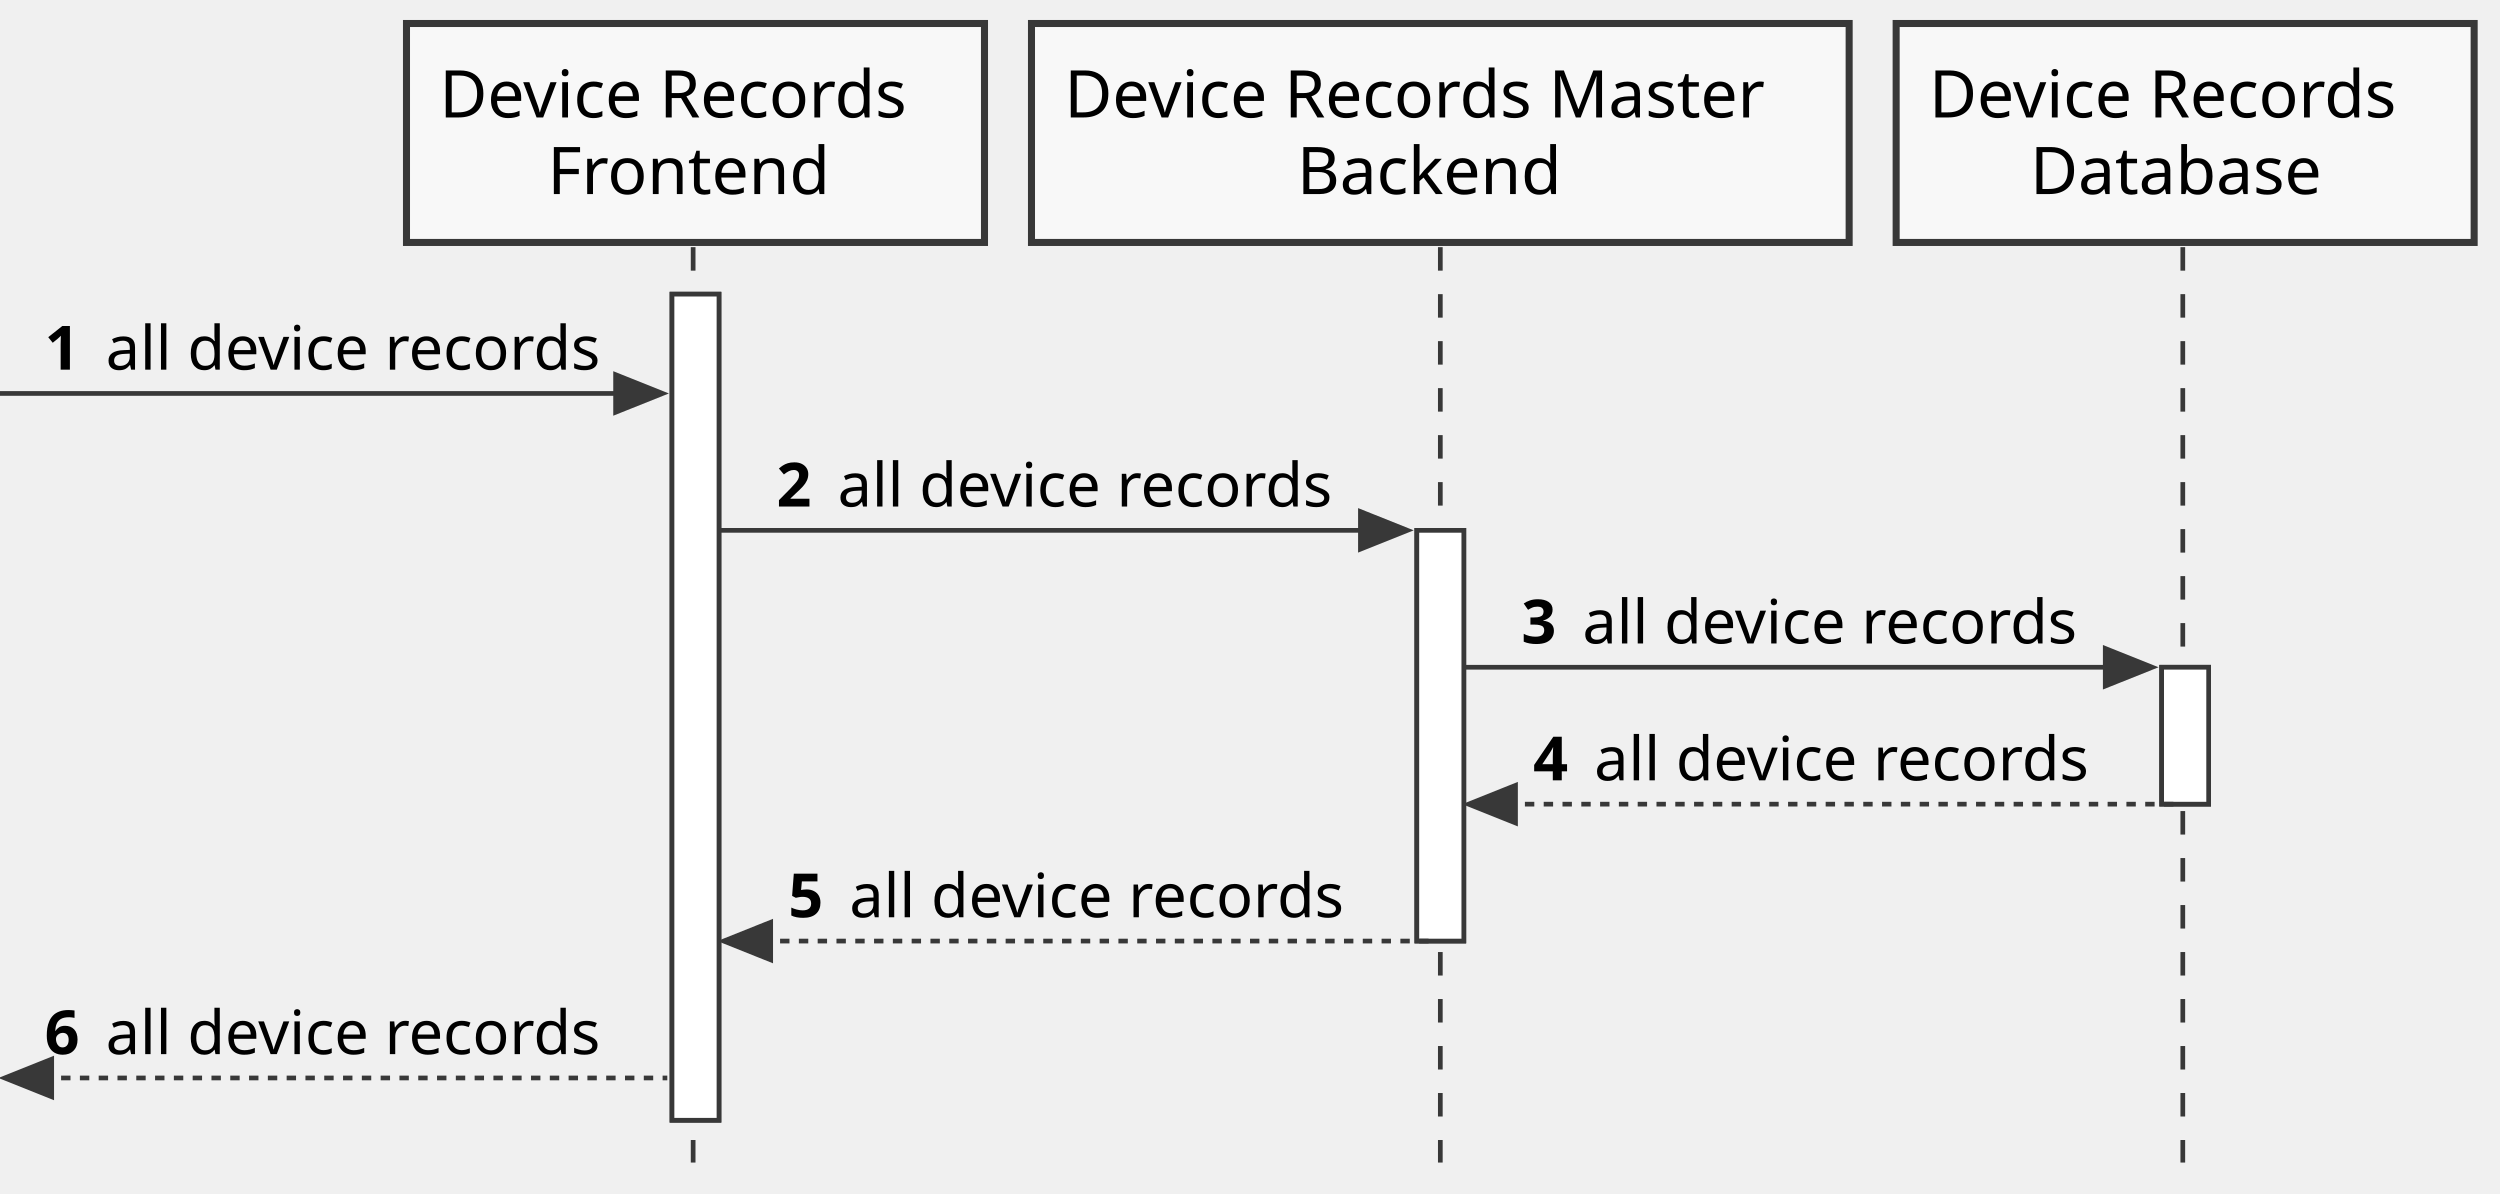
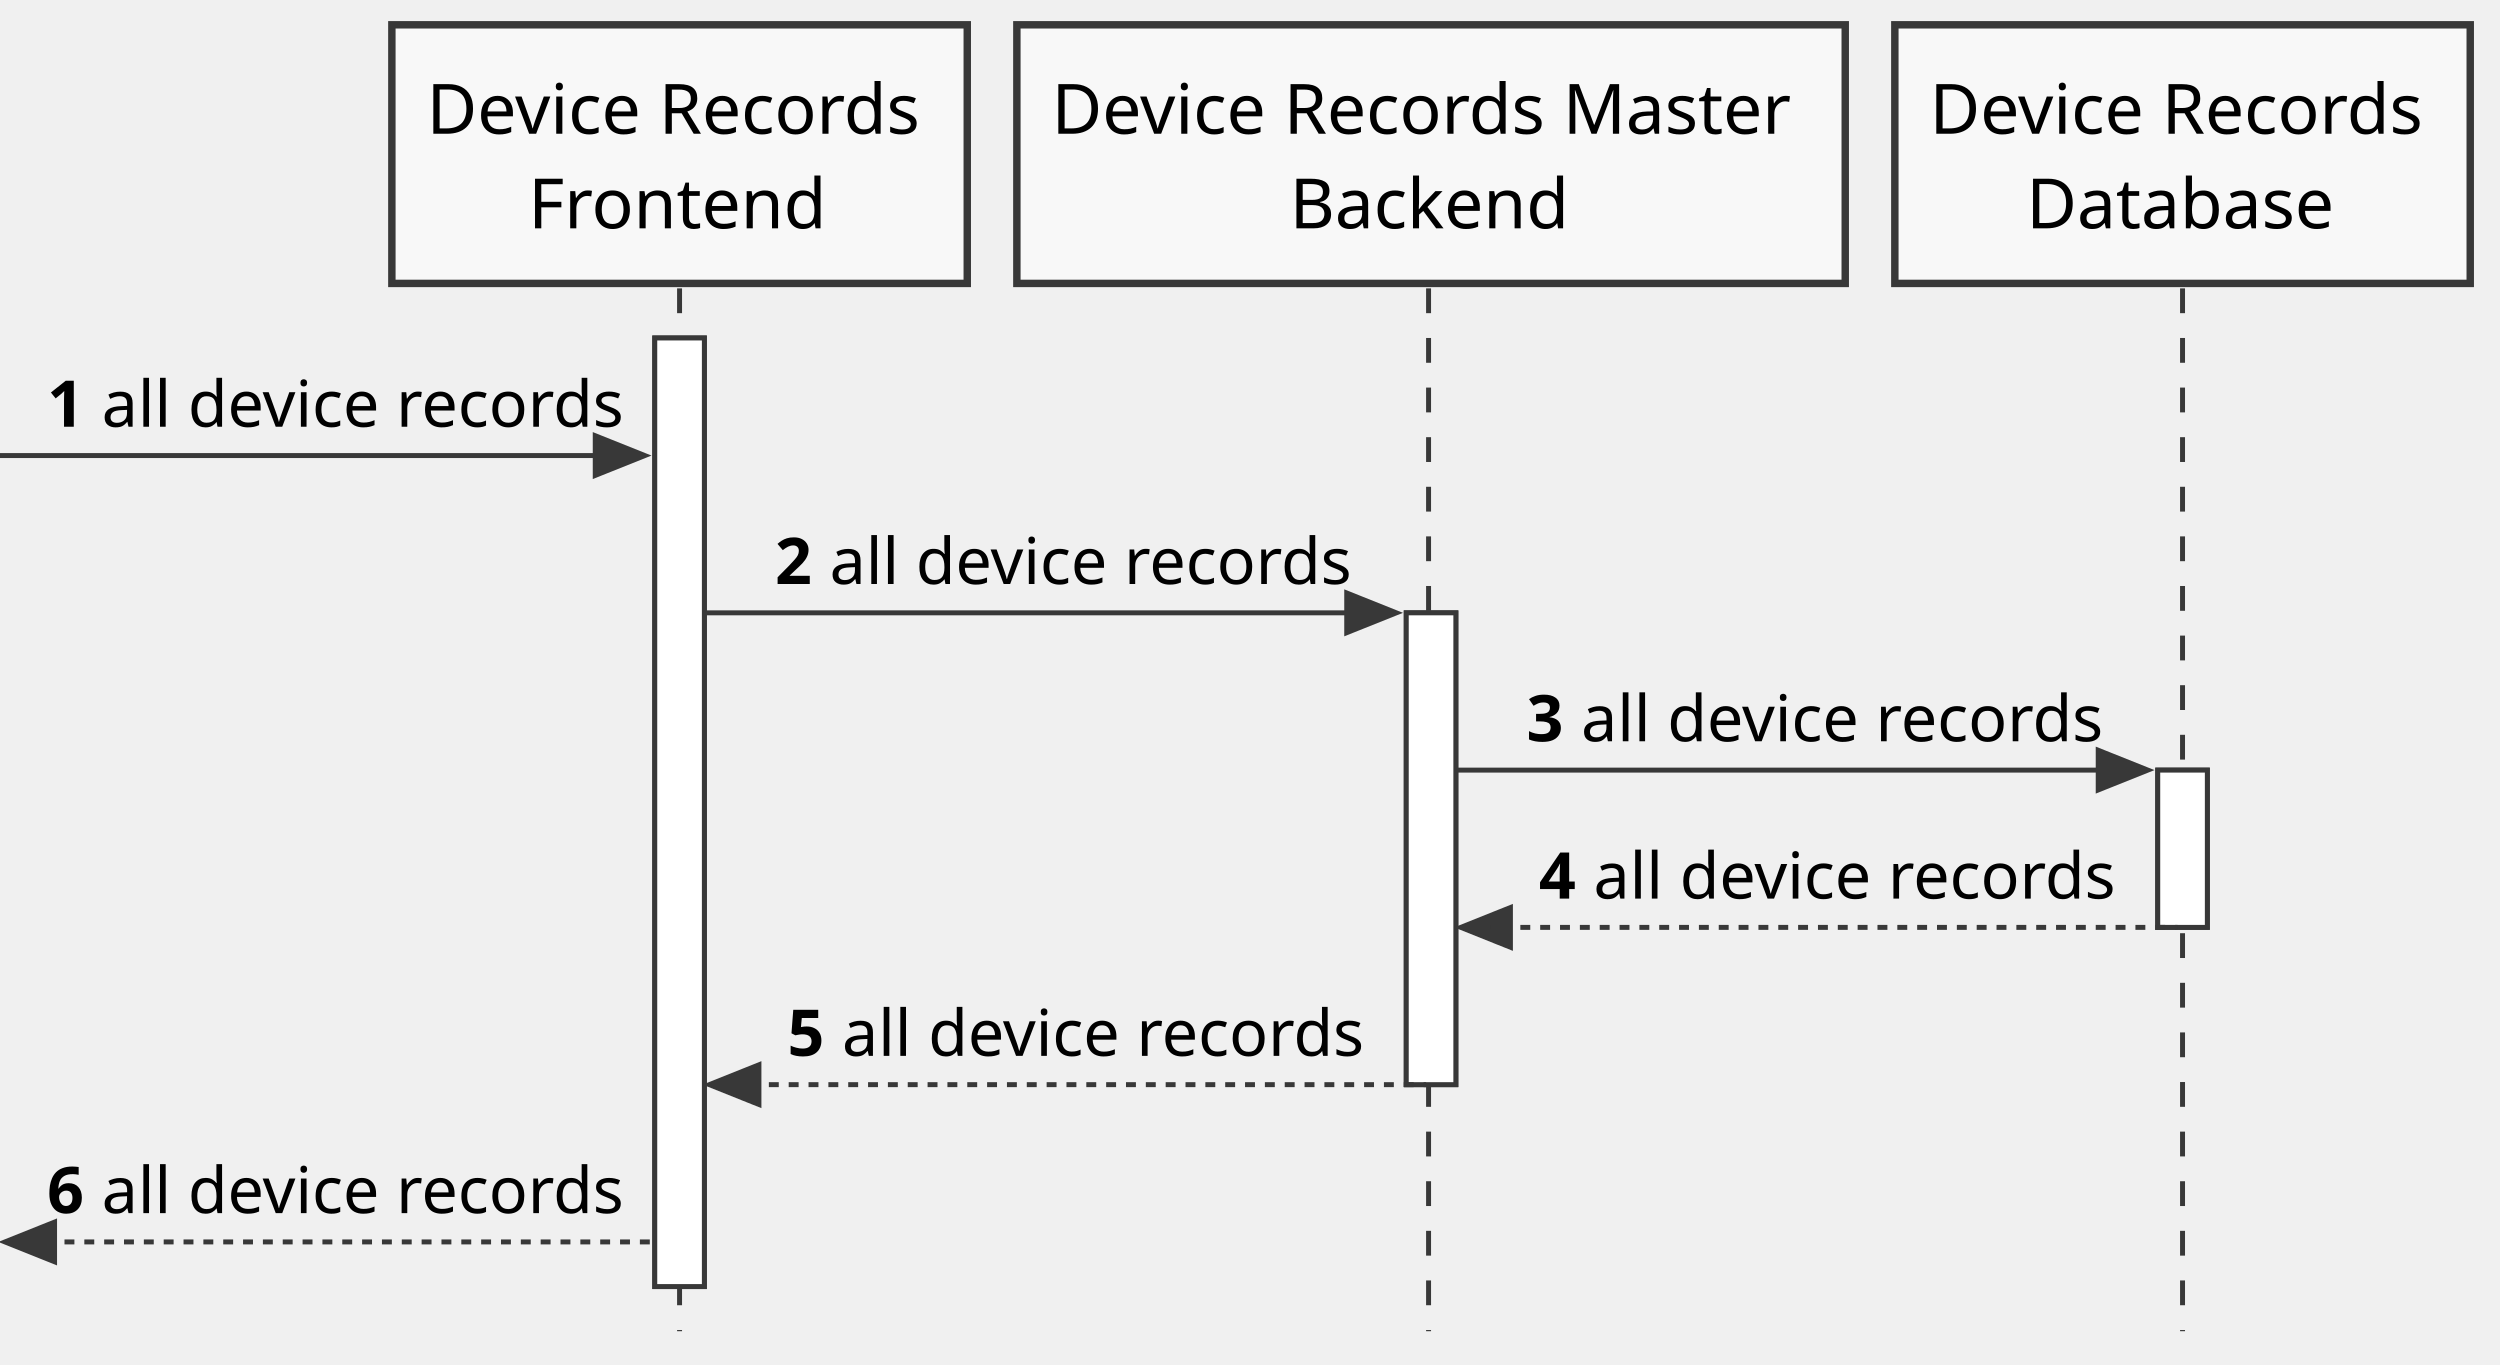
- <svg xmlns="http://www.w3.org/2000/svg" contentScriptType="application/ecmascript" contentStyleType="text/css" height="254px" preserveAspectRatio="none" style="width:532px;height:254px;background:#FFFFFF;" version="1.1" viewBox="0 0 532 254" width="532px" zoomAndPan="magnify">
+ <svg xmlns="http://www.w3.org/2000/svg" contentScriptType="application/ecmascript" contentStyleType="text/css" height="275px" preserveAspectRatio="none" style="width:504px;height:275px;background:#FFFFFF;" version="1.1" viewBox="0 0 504 275" width="504px" zoomAndPan="magnify">
  <defs />
  <g>
-     <rect fill="#FFFFFF" height="175.797" style="stroke:#383838;stroke-width:1.0;" width="10" x="143" y="62.594" />
-     <rect fill="#FFFFFF" height="87.398" style="stroke:#383838;stroke-width:1.0;" width="10" x="301.5" y="112.859" />
-     <rect fill="#FFFFFF" height="29.133" style="stroke:#383838;stroke-width:1.0;" width="10" x="460" y="141.992" />
-     <line style="stroke:#383838;stroke-width:1.0;stroke-dasharray:5.0,5.0;" x1="147.5" x2="147.5" y1="52.594" y2="247.391" />
-     <line style="stroke:#383838;stroke-width:1.0;stroke-dasharray:5.0,5.0;" x1="306.5" x2="306.5" y1="52.594" y2="247.391" />
-     <line style="stroke:#383838;stroke-width:1.0;stroke-dasharray:5.0,5.0;" x1="464.5" x2="464.5" y1="52.594" y2="247.391" />
-     <rect fill="#F8F8F8" height="46.594" style="stroke:#383838;stroke-width:1.5;" width="123" x="86.5" y="5" />
-     <text fill="#000000" font-family="sans-serif" font-size="14" lengthAdjust="spacing" textLength="109" x="93.5" y="24.995">Device Records</text>
-     <text fill="#000000" font-family="sans-serif" font-size="14" lengthAdjust="spacing" textLength="63" x="116.5" y="41.292">Frontend</text>
-     <rect fill="#F8F8F8" height="46.594" style="stroke:#383838;stroke-width:1.5;" width="174" x="219.5" y="5" />
-     <text fill="#000000" font-family="sans-serif" font-size="14" lengthAdjust="spacing" textLength="160" x="226.5" y="24.995">Device Records Master</text>
-     <text fill="#000000" font-family="sans-serif" font-size="14" lengthAdjust="spacing" textLength="61" x="276" y="41.292">Backend</text>
-     <rect fill="#F8F8F8" height="46.594" style="stroke:#383838;stroke-width:1.5;" width="123" x="403.5" y="5" />
-     <text fill="#000000" font-family="sans-serif" font-size="14" lengthAdjust="spacing" textLength="109" x="410.5" y="24.995">Device Records</text>
-     <text fill="#000000" font-family="sans-serif" font-size="14" lengthAdjust="spacing" textLength="66" x="432" y="41.292">Database</text>
-     <rect fill="#FFFFFF" height="175.797" style="stroke:#383838;stroke-width:1.0;" width="10" x="143" y="62.594" />
-     <rect fill="#FFFFFF" height="87.398" style="stroke:#383838;stroke-width:1.0;" width="10" x="301.5" y="112.859" />
-     <rect fill="#FFFFFF" height="29.133" style="stroke:#383838;stroke-width:1.0;" width="10" x="460" y="141.992" />
-     <polygon fill="#383838" points="131,79.727,141,83.727,131,87.727" style="stroke:#383838;stroke-width:1.0;" />
-     <line style="stroke:#383838;stroke-width:1.0;" x1="0" x2="137" y1="83.727" y2="83.727" />
-     <text fill="#000000" font-family="sans-serif" font-size="13" font-weight="bold" lengthAdjust="spacing" textLength="9" x="9.5" y="78.661">1</text>
-     <text fill="#000000" font-family="sans-serif" font-size="13" lengthAdjust="spacing" textLength="111" x="22.5" y="78.661">all device records</text>
-     <polygon fill="#383838" points="289.5,108.859,299.5,112.859,289.5,116.859" style="stroke:#383838;stroke-width:1.0;" />
-     <line style="stroke:#383838;stroke-width:1.0;" x1="153" x2="295.5" y1="112.859" y2="112.859" />
-     <text fill="#000000" font-family="sans-serif" font-size="13" font-weight="bold" lengthAdjust="spacing" textLength="9" x="165.25" y="107.793">2</text>
-     <text fill="#000000" font-family="sans-serif" font-size="13" lengthAdjust="spacing" textLength="111" x="178.25" y="107.793">all device records</text>
-     <polygon fill="#383838" points="448,137.992,458,141.992,448,145.992" style="stroke:#383838;stroke-width:1.0;" />
-     <line style="stroke:#383838;stroke-width:1.0;" x1="311.5" x2="454" y1="141.992" y2="141.992" />
-     <text fill="#000000" font-family="sans-serif" font-size="13" font-weight="bold" lengthAdjust="spacing" textLength="9" x="323.75" y="136.926">3</text>
-     <text fill="#000000" font-family="sans-serif" font-size="13" lengthAdjust="spacing" textLength="111" x="336.75" y="136.926">all device records</text>
-     <polygon fill="#383838" points="322.5,167.125,312.5,171.125,322.5,175.125" style="stroke:#383838;stroke-width:1.0;" />
-     <line style="stroke:#383838;stroke-width:1.0;stroke-dasharray:2.0,2.0;" x1="316.5" x2="464" y1="171.125" y2="171.125" />
-     <text fill="#000000" font-family="sans-serif" font-size="13" font-weight="bold" lengthAdjust="spacing" textLength="9" x="326.25" y="166.059">4</text>
-     <text fill="#000000" font-family="sans-serif" font-size="13" lengthAdjust="spacing" textLength="111" x="339.25" y="166.059">all device records</text>
-     <polygon fill="#383838" points="164,196.258,154,200.258,164,204.258" style="stroke:#383838;stroke-width:1.0;" />
-     <line style="stroke:#383838;stroke-width:1.0;stroke-dasharray:2.0,2.0;" x1="158" x2="305.5" y1="200.258" y2="200.258" />
-     <text fill="#000000" font-family="sans-serif" font-size="13" font-weight="bold" lengthAdjust="spacing" textLength="9" x="167.75" y="195.192">5</text>
-     <text fill="#000000" font-family="sans-serif" font-size="13" lengthAdjust="spacing" textLength="111" x="180.75" y="195.192">all device records</text>
-     <polygon fill="#383838" points="11,225.391,1,229.391,11,233.391" style="stroke:#383838;stroke-width:1.0;" />
-     <line style="stroke:#383838;stroke-width:1.0;stroke-dasharray:2.0,2.0;" x1="5" x2="142" y1="229.391" y2="229.391" />
-     <text fill="#000000" font-family="sans-serif" font-size="13" font-weight="bold" lengthAdjust="spacing" textLength="9" x="9.5" y="224.325">6</text>
-     <text fill="#000000" font-family="sans-serif" font-size="13" lengthAdjust="spacing" textLength="111" x="22.5" y="224.325">all device records</text>
+     <rect fill="#FFFFFF" height="191.236" style="stroke:#383838;stroke-width:1.0;" width="10" x="132" y="68.136" />
+     <rect fill="#FFFFFF" height="95.118" style="stroke:#383838;stroke-width:1.0;" width="10" x="283.5" y="123.548" />
+     <rect fill="#FFFFFF" height="31.706" style="stroke:#383838;stroke-width:1.0;" width="10" x="435" y="155.254" />
+     <line style="stroke:#383838;stroke-width:1.0;stroke-dasharray:5.0,5.0;" x1="137" x2="137" y1="58.136" y2="268.372" />
+     <line style="stroke:#383838;stroke-width:1.0;stroke-dasharray:5.0,5.0;" x1="288" x2="288" y1="58.136" y2="268.372" />
+     <line style="stroke:#383838;stroke-width:1.0;stroke-dasharray:5.0,5.0;" x1="440" x2="440" y1="58.136" y2="268.372" />
+     <rect fill="#F8F8F8" height="52.136" style="stroke:#383838;stroke-width:1.5;" width="116" x="79" y="5" />
+     <text fill="#000000" font-family="sans-serif" font-size="14" lengthAdjust="spacing" textLength="102" x="86" y="26.966">Device Records</text>
+     <text fill="#000000" font-family="sans-serif" font-size="14" lengthAdjust="spacing" textLength="61" x="106.5" y="46.034">Frontend</text>
+     <rect fill="#F8F8F8" height="52.136" style="stroke:#383838;stroke-width:1.5;" width="167" x="205" y="5" />
+     <text fill="#000000" font-family="sans-serif" font-size="14" lengthAdjust="spacing" textLength="153" x="212" y="26.966">Device Records Master</text>
+     <text fill="#000000" font-family="sans-serif" font-size="14" lengthAdjust="spacing" textLength="57" x="260" y="46.034">Backend</text>
+     <rect fill="#F8F8F8" height="52.136" style="stroke:#383838;stroke-width:1.5;" width="116" x="382" y="5" />
+     <text fill="#000000" font-family="sans-serif" font-size="14" lengthAdjust="spacing" textLength="102" x="389" y="26.966">Device Records</text>
+     <text fill="#000000" font-family="sans-serif" font-size="14" lengthAdjust="spacing" textLength="63" x="408.5" y="46.034">Database</text>
+     <rect fill="#FFFFFF" height="191.236" style="stroke:#383838;stroke-width:1.0;" width="10" x="132" y="68.136" />
+     <rect fill="#FFFFFF" height="95.118" style="stroke:#383838;stroke-width:1.0;" width="10" x="283.5" y="123.548" />
+     <rect fill="#FFFFFF" height="31.706" style="stroke:#383838;stroke-width:1.0;" width="10" x="435" y="155.254" />
+     <polygon fill="#383838" points="120,87.842,130,91.842,120,95.842" style="stroke:#383838;stroke-width:1.0;" />
+     <line style="stroke:#383838;stroke-width:1.0;" x1="0" x2="126" y1="91.842" y2="91.842" />
+     <text fill="#000000" font-family="sans-serif" font-size="13" font-weight="bold" lengthAdjust="spacing" textLength="7" x="9.5" y="86.033">1</text>
+     <text fill="#000000" font-family="sans-serif" font-size="13" lengthAdjust="spacing" textLength="102" x="20.5" y="86.033">all device records</text>
+     <polygon fill="#383838" points="271.5,119.548,281.5,123.548,271.5,127.548" style="stroke:#383838;stroke-width:1.0;" />
+     <line style="stroke:#383838;stroke-width:1.0;" x1="142" x2="277.5" y1="123.548" y2="123.548" />
+     <text fill="#000000" font-family="sans-serif" font-size="13" font-weight="bold" lengthAdjust="spacing" textLength="7" x="156.25" y="117.739">2</text>
+     <text fill="#000000" font-family="sans-serif" font-size="13" lengthAdjust="spacing" textLength="102" x="167.25" y="117.739">all device records</text>
+     <polygon fill="#383838" points="423,151.254,433,155.254,423,159.254" style="stroke:#383838;stroke-width:1.0;" />
+     <line style="stroke:#383838;stroke-width:1.0;" x1="293.5" x2="429" y1="155.254" y2="155.254" />
+     <text fill="#000000" font-family="sans-serif" font-size="13" font-weight="bold" lengthAdjust="spacing" textLength="7" x="307.75" y="149.445">3</text>
+     <text fill="#000000" font-family="sans-serif" font-size="13" lengthAdjust="spacing" textLength="102" x="318.75" y="149.445">all device records</text>
+     <polygon fill="#383838" points="304.5,182.96,294.5,186.96,304.5,190.96" style="stroke:#383838;stroke-width:1.0;" />
+     <line style="stroke:#383838;stroke-width:1.0;stroke-dasharray:2.0,2.0;" x1="298.5" x2="439" y1="186.96" y2="186.96" />
+     <text fill="#000000" font-family="sans-serif" font-size="13" font-weight="bold" lengthAdjust="spacing" textLength="7" x="310.25" y="181.151">4</text>
+     <text fill="#000000" font-family="sans-serif" font-size="13" lengthAdjust="spacing" textLength="102" x="321.25" y="181.151">all device records</text>
+     <polygon fill="#383838" points="153,214.666,143,218.666,153,222.666" style="stroke:#383838;stroke-width:1.0;" />
+     <line style="stroke:#383838;stroke-width:1.0;stroke-dasharray:2.0,2.0;" x1="147" x2="287.5" y1="218.666" y2="218.666" />
+     <text fill="#000000" font-family="sans-serif" font-size="13" font-weight="bold" lengthAdjust="spacing" textLength="7" x="158.75" y="212.857">5</text>
+     <text fill="#000000" font-family="sans-serif" font-size="13" lengthAdjust="spacing" textLength="102" x="169.75" y="212.857">all device records</text>
+     <polygon fill="#383838" points="11,246.372,1,250.372,11,254.372" style="stroke:#383838;stroke-width:1.0;" />
+     <line style="stroke:#383838;stroke-width:1.0;stroke-dasharray:2.0,2.0;" x1="5" x2="131" y1="250.372" y2="250.372" />
+     <text fill="#000000" font-family="sans-serif" font-size="13" font-weight="bold" lengthAdjust="spacing" textLength="7" x="9.5" y="244.563">6</text>
+     <text fill="#000000" font-family="sans-serif" font-size="13" lengthAdjust="spacing" textLength="102" x="20.5" y="244.563">all device records</text>
  </g>
</svg>
